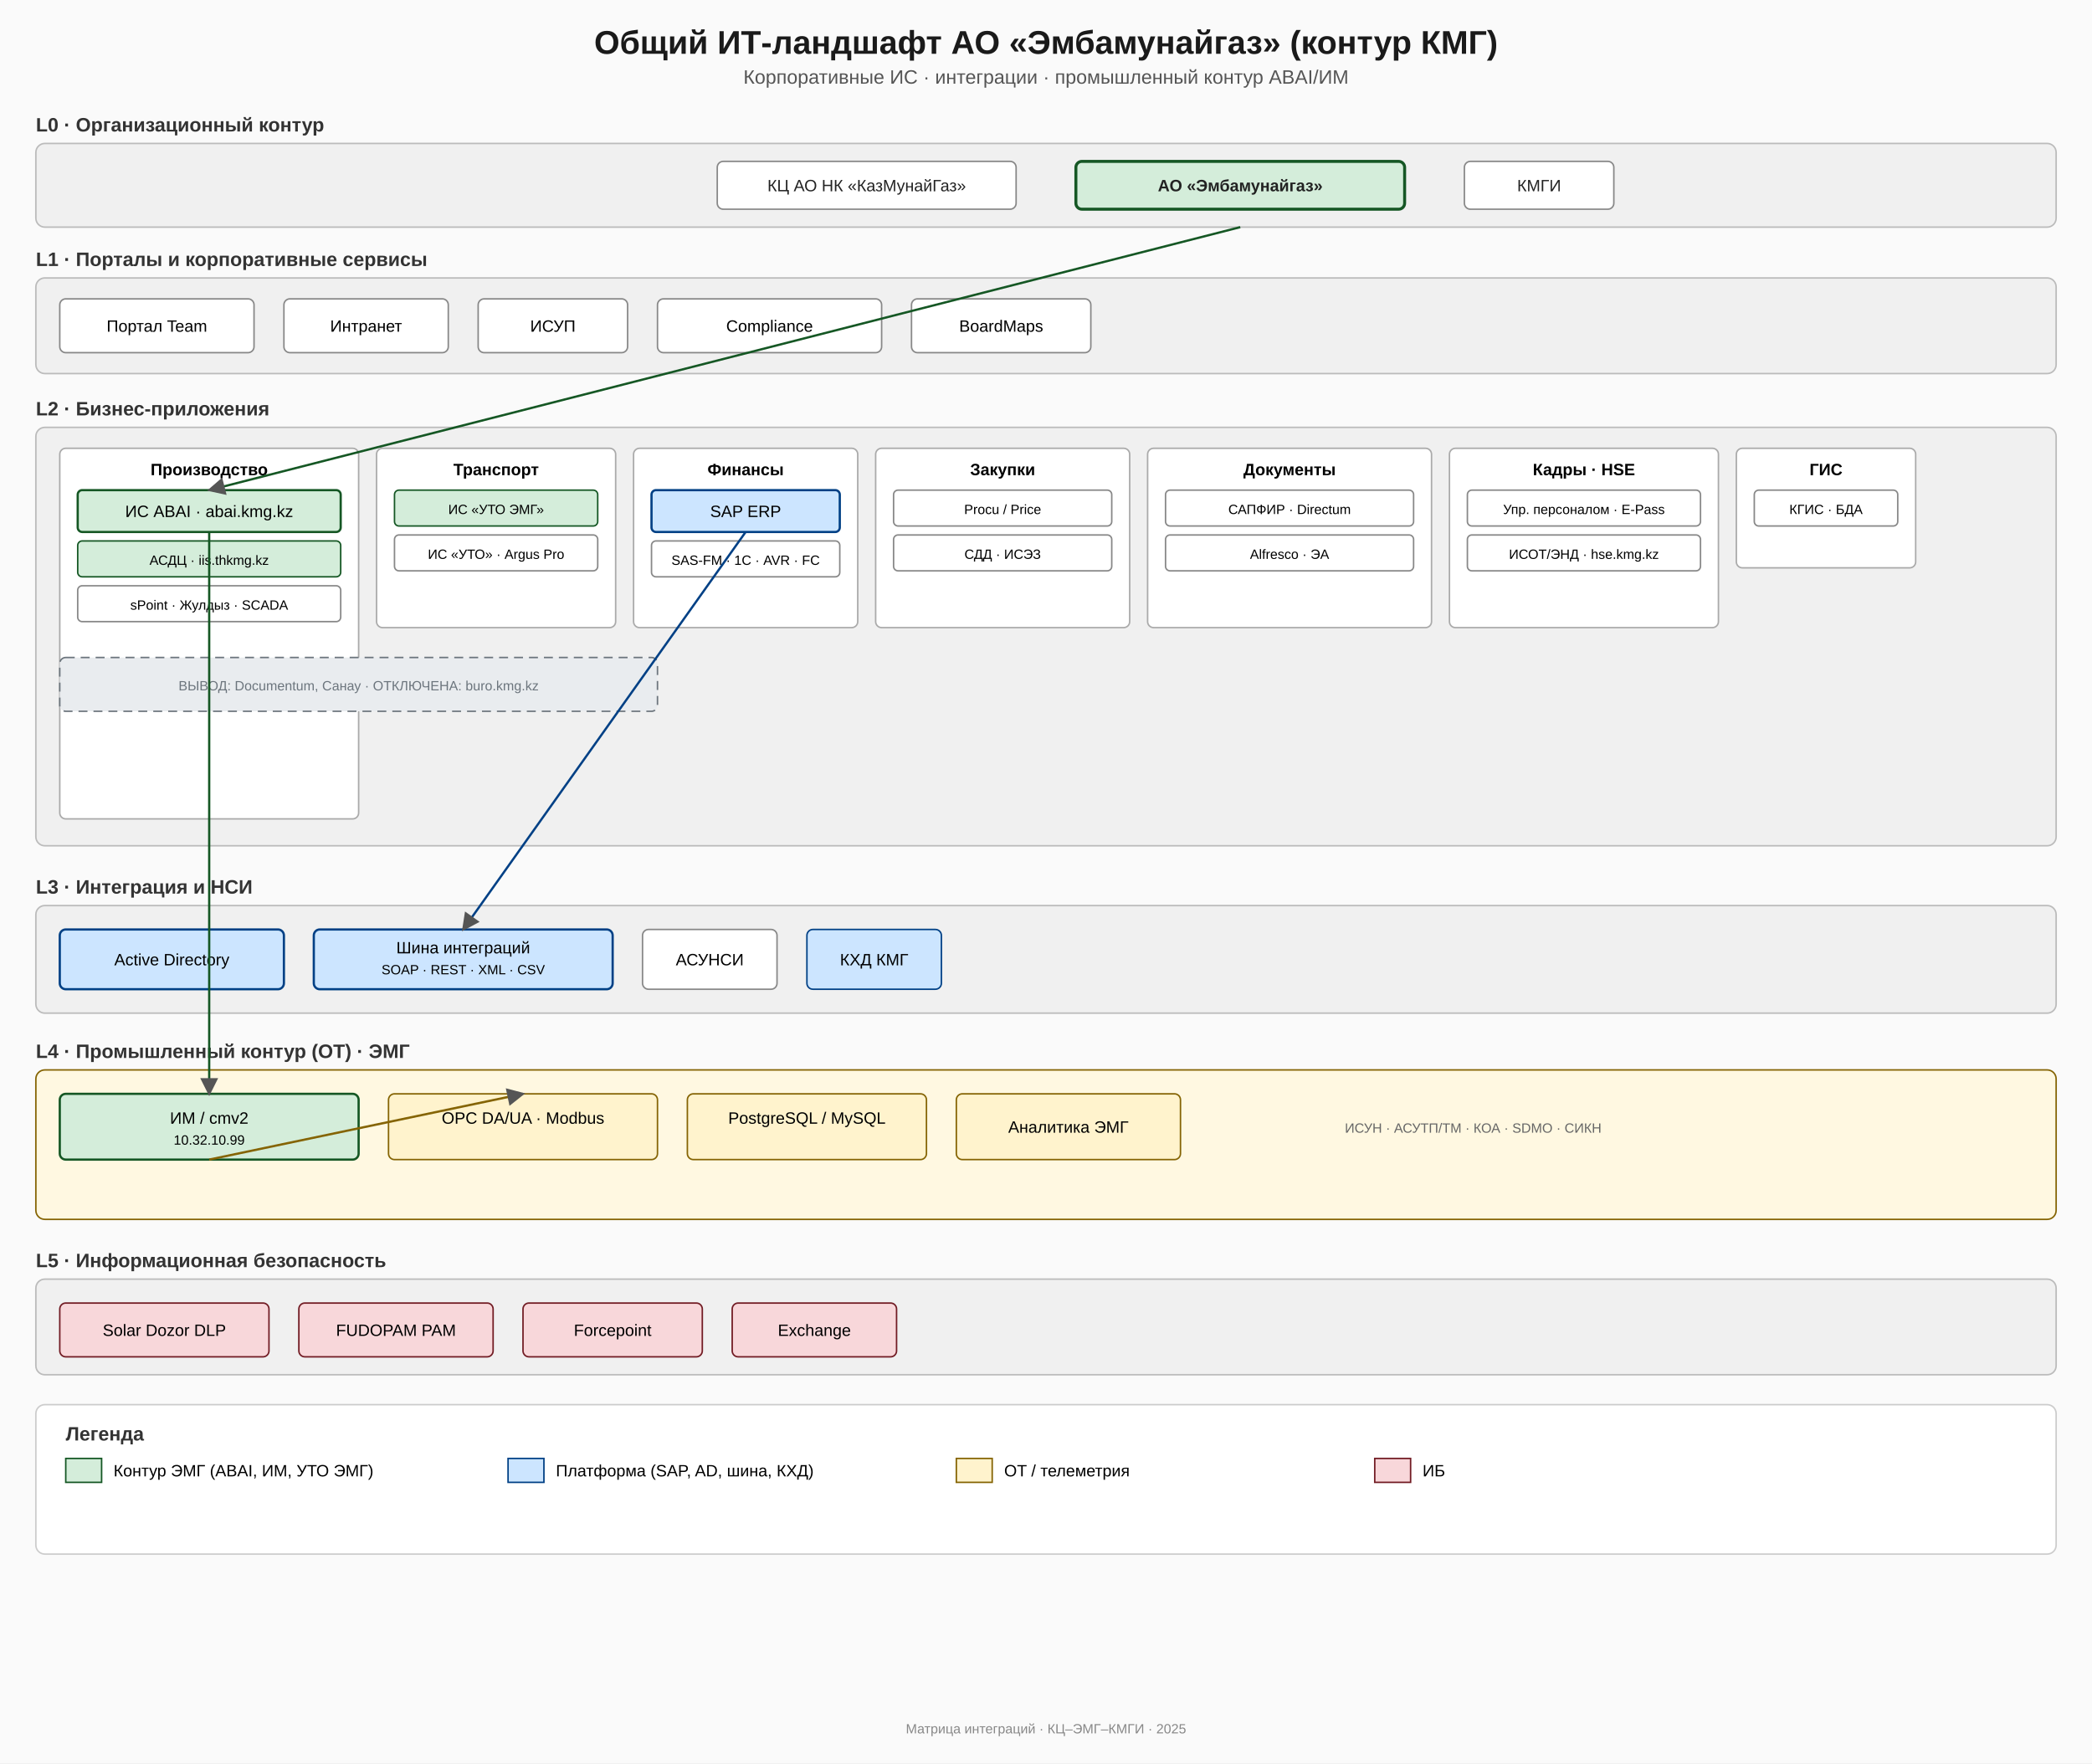
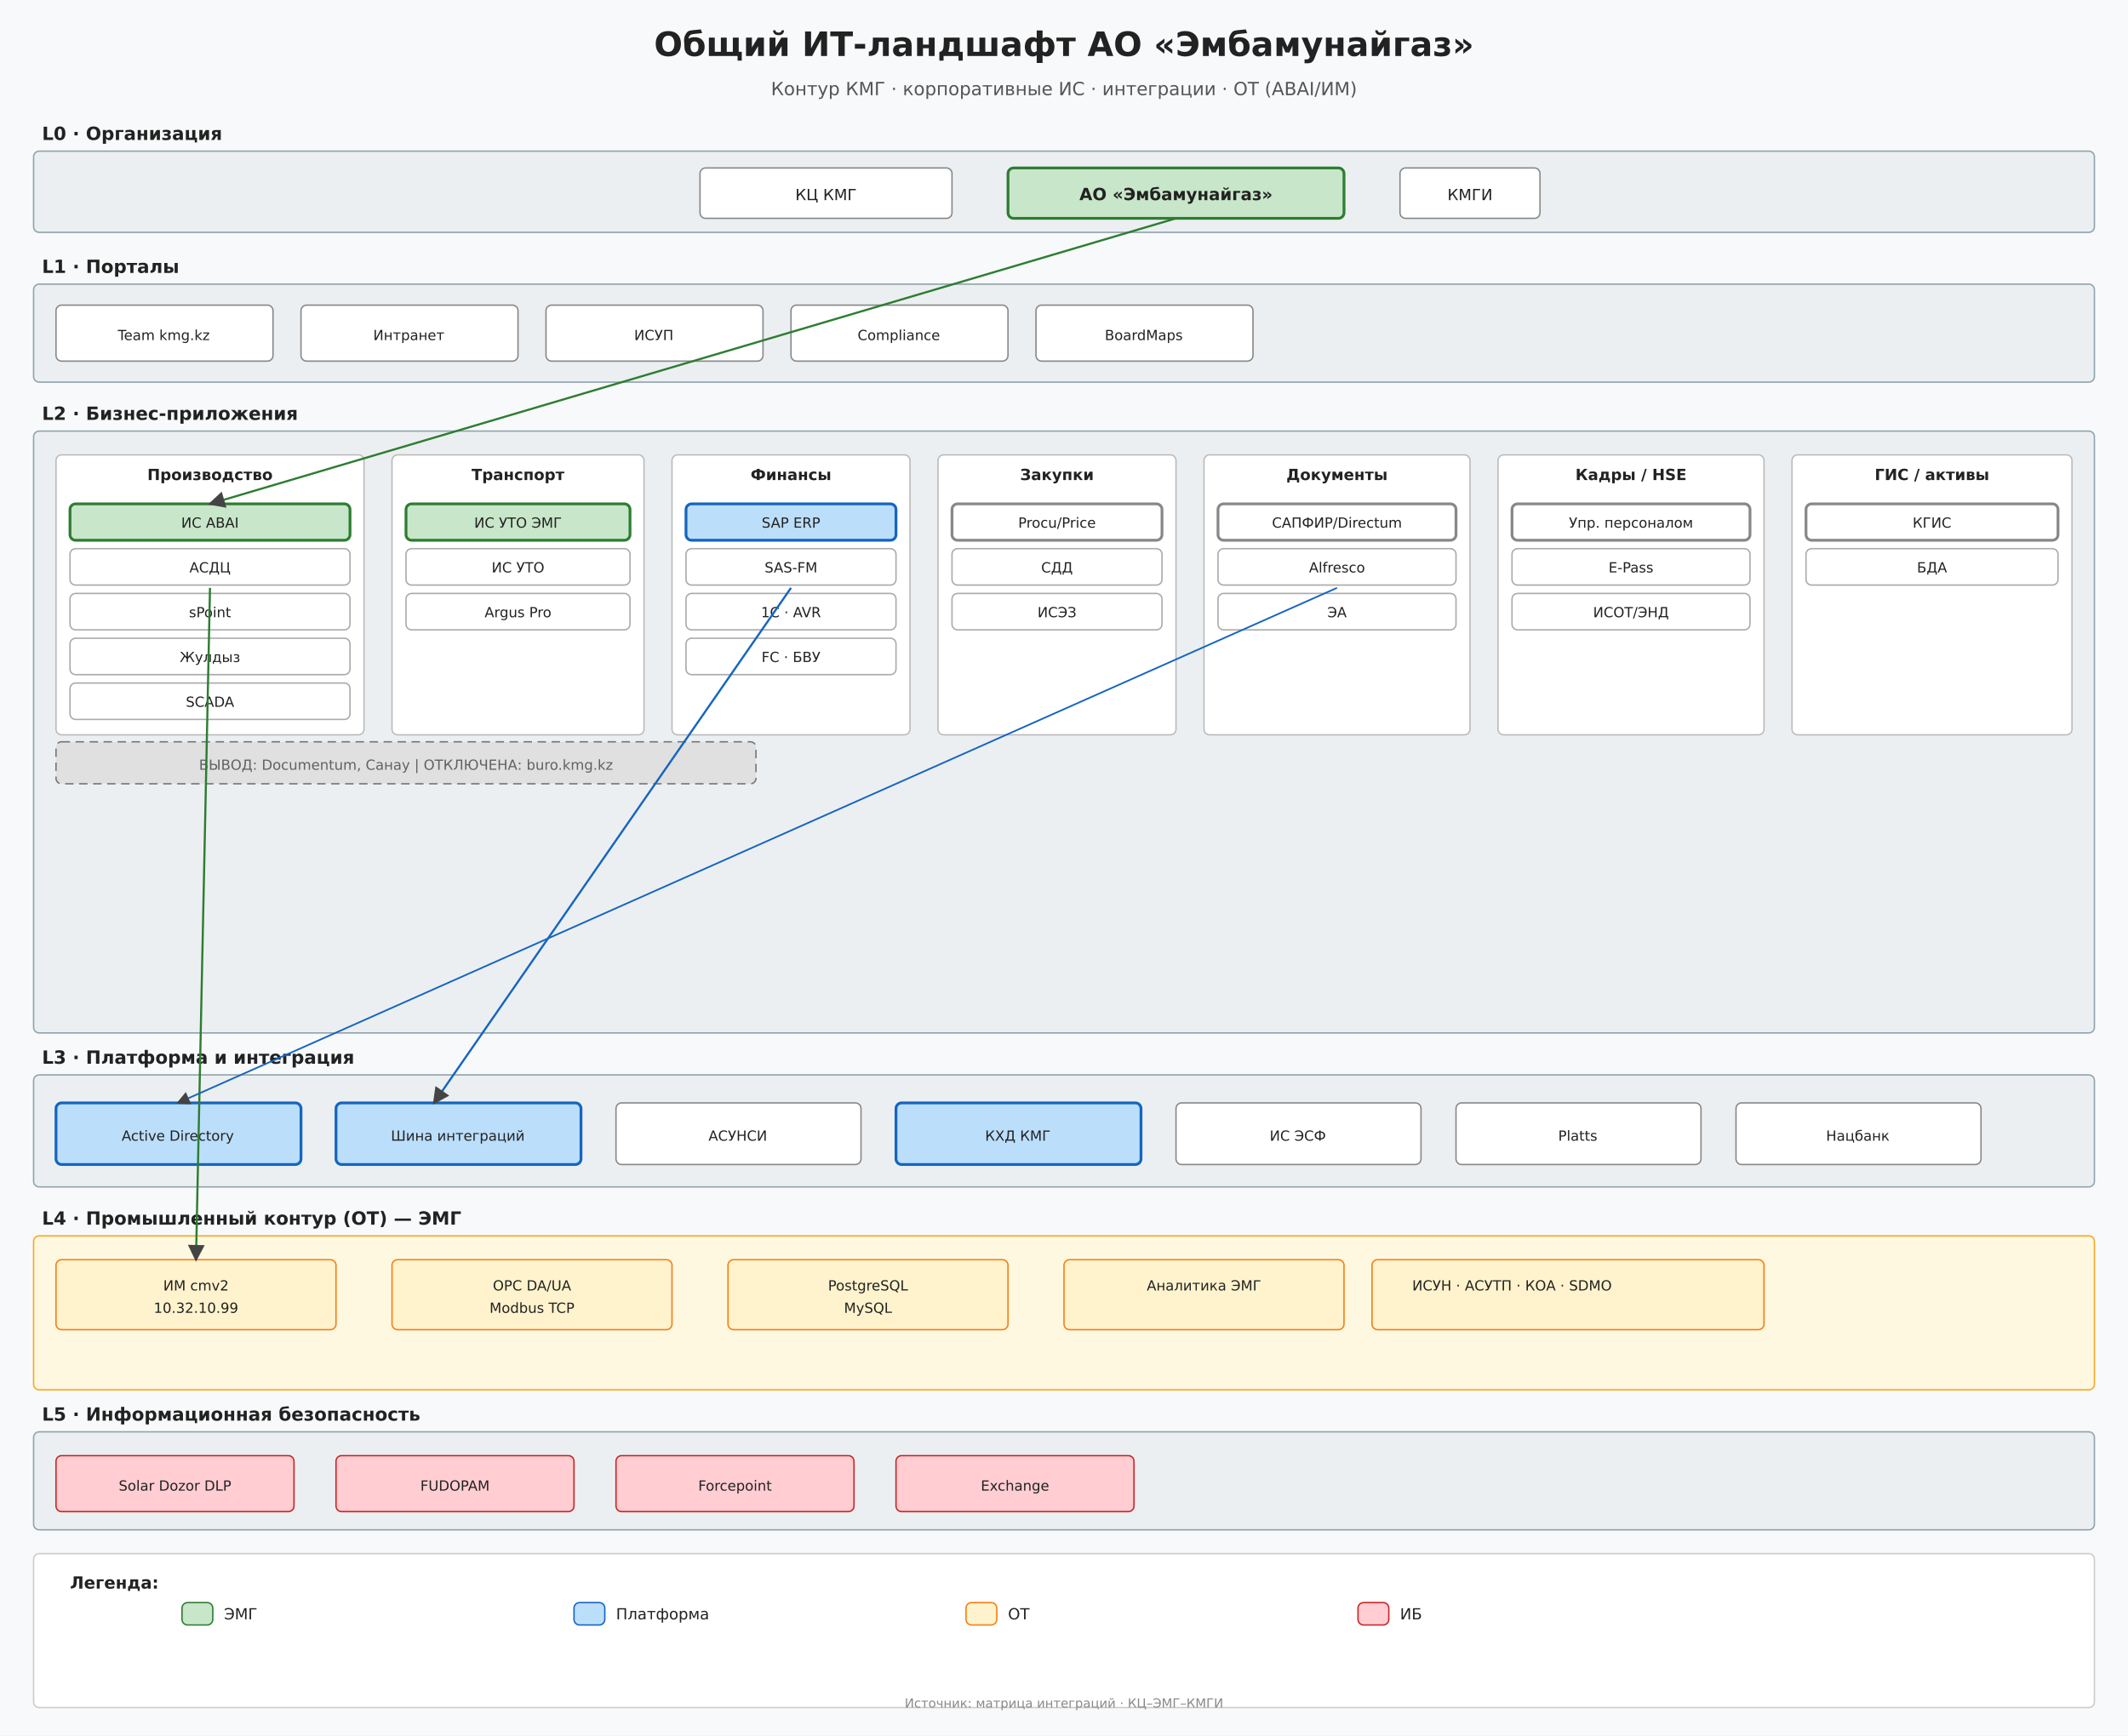
- <svg xmlns="http://www.w3.org/2000/svg" viewBox="0 0 1400 1180">
+ <svg xmlns="http://www.w3.org/2000/svg" viewBox="0 0 1520 1240">
  <defs>
-     <marker id="arrow" markerWidth="8" markerHeight="8" refX="7" refY="4" orient="auto">
-       <path d="M0,0 L8,4 L0,8 Z" fill="#555" />
+     <marker id="a" markerWidth="8" markerHeight="8" refX="7" refY="4" orient="auto">
+       <path d="M0,0 L8,4 L0,8 Z" fill="#444" />
    </marker>
  </defs>
-   <rect width="1400" height="1180" fill="#fafafa" />
-   <text x="700" y="36" text-anchor="middle" font-family="Arial,sans-serif" font-size="22" font-weight="bold" fill="#1a1a1a">Общий ИТ-ландшафт АО «Эмбамунайгаз» (контур КМГ)</text>
-   <text x="700" y="56" text-anchor="middle" font-family="Arial,sans-serif" font-size="13" fill="#555">Корпоративные ИС · интеграции · промышленный контур ABAI/ИМ</text>
-   <text x="24" y="88" font-family="Arial,sans-serif" font-size="13" font-weight="bold" fill="#333">L0 · Организационный контур</text>
-   <rect x="24" y="96" width="1352" height="56" rx="6" fill="#f0f0f0" stroke="#bbb" />
-   <rect x="480" y="108" width="200" height="32" rx="4" fill="#fff" stroke="#888" />
-   <text x="580" y="128" text-anchor="middle" font-family="Arial,sans-serif" font-size="11" fill="#222">КЦ АО НК «КазМунайГаз»</text>
-   <rect x="720" y="108" width="220" height="32" rx="4" fill="#d4edda" stroke="#155724" stroke-width="2" />
-   <text x="830" y="128" text-anchor="middle" font-family="Arial,sans-serif" font-size="11" font-weight="bold" fill="#222">АО «Эмбамунайгаз»</text>
-   <rect x="980" y="108" width="100" height="32" rx="4" fill="#fff" stroke="#888" />
-   <text x="1030" y="128" text-anchor="middle" font-family="Arial,sans-serif" font-size="11" fill="#222">КМГИ</text>
-   <text x="24" y="178" font-family="Arial,sans-serif" font-size="13" font-weight="bold" fill="#333">L1 · Порталы и корпоративные сервисы</text>
-   <rect x="24" y="186" width="1352" height="64" rx="6" fill="#f0f0f0" stroke="#bbb" />
-   <rect x="40" y="200" width="130" height="36" rx="4" fill="#fff" stroke="#888" />
-   <text x="105" y="222" text-anchor="middle" font-family="Arial,sans-serif" font-size="11">Портал Team</text>
-   <rect x="190" y="200" width="110" height="36" rx="4" fill="#fff" stroke="#888" />
-   <text x="245" y="222" text-anchor="middle" font-family="Arial,sans-serif" font-size="11">Интранет</text>
-   <rect x="320" y="200" width="100" height="36" rx="4" fill="#fff" stroke="#888" />
-   <text x="370" y="222" text-anchor="middle" font-family="Arial,sans-serif" font-size="11">ИСУП</text>
-   <rect x="440" y="200" width="150" height="36" rx="4" fill="#fff" stroke="#888" />
-   <text x="515" y="222" text-anchor="middle" font-family="Arial,sans-serif" font-size="11">Compliance</text>
-   <rect x="610" y="200" width="120" height="36" rx="4" fill="#fff" stroke="#888" />
-   <text x="670" y="222" text-anchor="middle" font-family="Arial,sans-serif" font-size="11">BoardMaps</text>
-   <text x="24" y="278" font-family="Arial,sans-serif" font-size="13" font-weight="bold" fill="#333">L2 · Бизнес-приложения</text>
-   <rect x="24" y="286" width="1352" height="280" rx="6" fill="#f0f0f0" stroke="#bbb" />
-   <rect x="40" y="300" width="200" height="248" rx="4" fill="#fff" stroke="#aaa" />
-   <text x="140" y="318" text-anchor="middle" font-family="Arial,sans-serif" font-size="11" font-weight="bold">Производство</text>
-   <rect x="52" y="328" width="176" height="28" rx="3" fill="#d4edda" stroke="#155724" stroke-width="1.5" />
-   <text x="140" y="346" text-anchor="middle" font-family="Arial,sans-serif" font-size="11">ИС ABAI · abai.kmg.kz</text>
-   <rect x="52" y="362" width="176" height="24" rx="3" fill="#d4edda" stroke="#155724" />
-   <text x="140" y="378" text-anchor="middle" font-family="Arial,sans-serif" font-size="9">АСДЦ · iis.thkmg.kz</text>
-   <rect x="52" y="392" width="176" height="24" rx="3" fill="#fff" stroke="#888" />
-   <text x="140" y="408" text-anchor="middle" font-family="Arial,sans-serif" font-size="9">sPoint · Жулдыз · SCADA</text>
-   <rect x="252" y="300" width="160" height="120" rx="4" fill="#fff" stroke="#aaa" />
-   <text x="332" y="318" text-anchor="middle" font-family="Arial,sans-serif" font-size="11" font-weight="bold">Транспорт</text>
-   <rect x="264" y="328" width="136" height="24" rx="3" fill="#d4edda" stroke="#155724" />
-   <text x="332" y="344" text-anchor="middle" font-family="Arial,sans-serif" font-size="9">ИС «УТО ЭМГ»</text>
-   <rect x="264" y="358" width="136" height="24" rx="3" fill="#fff" stroke="#888" />
-   <text x="332" y="374" text-anchor="middle" font-family="Arial,sans-serif" font-size="9">ИС «УТО» · Argus Pro</text>
-   <rect x="424" y="300" width="150" height="120" rx="4" fill="#fff" stroke="#aaa" />
-   <text x="499" y="318" text-anchor="middle" font-family="Arial,sans-serif" font-size="11" font-weight="bold">Финансы</text>
-   <rect x="436" y="328" width="126" height="28" rx="3" fill="#cce5ff" stroke="#004085" stroke-width="1.5" />
-   <text x="499" y="346" text-anchor="middle" font-family="Arial,sans-serif" font-size="11">SAP ERP</text>
-   <rect x="436" y="362" width="126" height="24" rx="3" fill="#fff" stroke="#888" />
-   <text x="499" y="378" text-anchor="middle" font-family="Arial,sans-serif" font-size="9">SAS-FM · 1С · AVR · FC</text>
-   <rect x="586" y="300" width="170" height="120" rx="4" fill="#fff" stroke="#aaa" />
-   <text x="671" y="318" text-anchor="middle" font-family="Arial,sans-serif" font-size="11" font-weight="bold">Закупки</text>
-   <rect x="598" y="328" width="146" height="24" rx="3" fill="#fff" stroke="#888" />
-   <text x="671" y="344" text-anchor="middle" font-family="Arial,sans-serif" font-size="9">Procu / Price</text>
-   <rect x="598" y="358" width="146" height="24" rx="3" fill="#fff" stroke="#888" />
-   <text x="671" y="374" text-anchor="middle" font-family="Arial,sans-serif" font-size="9">СДД · ИСЭЗ</text>
-   <rect x="768" y="300" width="190" height="120" rx="4" fill="#fff" stroke="#aaa" />
-   <text x="863" y="318" text-anchor="middle" font-family="Arial,sans-serif" font-size="11" font-weight="bold">Документы</text>
-   <rect x="780" y="328" width="166" height="24" rx="3" fill="#fff" stroke="#888" />
-   <text x="863" y="344" text-anchor="middle" font-family="Arial,sans-serif" font-size="9">САПФИР · Directum</text>
-   <rect x="780" y="358" width="166" height="24" rx="3" fill="#fff" stroke="#888" />
-   <text x="863" y="374" text-anchor="middle" font-family="Arial,sans-serif" font-size="9">Alfresco · ЭА</text>
-   <rect x="970" y="300" width="180" height="120" rx="4" fill="#fff" stroke="#aaa" />
-   <text x="1060" y="318" text-anchor="middle" font-family="Arial,sans-serif" font-size="11" font-weight="bold">Кадры · HSE</text>
-   <rect x="982" y="328" width="156" height="24" rx="3" fill="#fff" stroke="#888" />
-   <text x="1060" y="344" text-anchor="middle" font-family="Arial,sans-serif" font-size="9">Упр. персоналом · E-Pass</text>
-   <rect x="982" y="358" width="156" height="24" rx="3" fill="#fff" stroke="#888" />
-   <text x="1060" y="374" text-anchor="middle" font-family="Arial,sans-serif" font-size="9">ИСОТ/ЭНД · hse.kmg.kz</text>
-   <rect x="1162" y="300" width="120" height="80" rx="4" fill="#fff" stroke="#aaa" />
-   <text x="1222" y="318" text-anchor="middle" font-family="Arial,sans-serif" font-size="11" font-weight="bold">ГИС</text>
-   <rect x="1174" y="328" width="96" height="24" rx="3" fill="#fff" stroke="#888" />
-   <text x="1222" y="344" text-anchor="middle" font-family="Arial,sans-serif" font-size="9">КГИС · БДА</text>
-   <rect x="40" y="440" width="400" height="36" rx="4" fill="#e9ecef" stroke="#6c757d" stroke-dasharray="6 4" />
-   <text x="240" y="462" text-anchor="middle" font-family="Arial,sans-serif" font-size="9" fill="#6c757d">ВЫВОД: Documentum, Санау · ОТКЛЮЧЕНА: buro.kmg.kz</text>
-   <text x="24" y="598" font-family="Arial,sans-serif" font-size="13" font-weight="bold" fill="#333">L3 · Интеграция и НСИ</text>
-   <rect x="24" y="606" width="1352" height="72" rx="6" fill="#f0f0f0" stroke="#bbb" />
-   <rect x="40" y="622" width="150" height="40" rx="4" fill="#cce5ff" stroke="#004085" stroke-width="1.5" />
-   <text x="115" y="646" text-anchor="middle" font-family="Arial,sans-serif" font-size="11">Active Directory</text>
-   <rect x="210" y="622" width="200" height="40" rx="4" fill="#cce5ff" stroke="#004085" stroke-width="1.5" />
-   <text x="310" y="638" text-anchor="middle" font-family="Arial,sans-serif" font-size="11">Шина интеграций</text>
-   <text x="310" y="652" text-anchor="middle" font-family="Arial,sans-serif" font-size="9">SOAP · REST · XML · CSV</text>
-   <rect x="430" y="622" width="90" height="40" rx="4" fill="#fff" stroke="#888" />
-   <text x="475" y="646" text-anchor="middle" font-family="Arial,sans-serif" font-size="11">АСУНСИ</text>
-   <rect x="540" y="622" width="90" height="40" rx="4" fill="#cce5ff" stroke="#004085" />
-   <text x="585" y="646" text-anchor="middle" font-family="Arial,sans-serif" font-size="11">КХД КМГ</text>
-   <text x="24" y="708" font-family="Arial,sans-serif" font-size="13" font-weight="bold" fill="#333">L4 · Промышленный контур (OT) · ЭМГ</text>
-   <rect x="24" y="716" width="1352" height="100" rx="6" fill="#fff8e1" stroke="#856404" />
-   <rect x="40" y="732" width="200" height="44" rx="4" fill="#d4edda" stroke="#155724" stroke-width="1.5" />
-   <text x="140" y="752" text-anchor="middle" font-family="Arial,sans-serif" font-size="11">ИМ / cmv2</text>
-   <text x="140" y="766" text-anchor="middle" font-family="Arial,sans-serif" font-size="9">10.32.10.99</text>
-   <rect x="260" y="732" width="180" height="44" rx="4" fill="#fff3cd" stroke="#856404" />
-   <text x="350" y="752" text-anchor="middle" font-family="Arial,sans-serif" font-size="11">OPC DA/UA · Modbus</text>
-   <rect x="460" y="732" width="160" height="44" rx="4" fill="#fff3cd" stroke="#856404" />
-   <text x="540" y="752" text-anchor="middle" font-family="Arial,sans-serif" font-size="11">PostgreSQL / MySQL</text>
-   <rect x="640" y="732" width="150" height="44" rx="4" fill="#fff3cd" stroke="#856404" />
-   <text x="715" y="758" text-anchor="middle" font-family="Arial,sans-serif" font-size="11">Аналитика ЭМГ</text>
-   <text x="900" y="758" font-family="Arial,sans-serif" font-size="9" fill="#666">ИСУН · АСУТП/ТМ · КОА · SDMO · СИКН</text>
-   <text x="24" y="848" font-family="Arial,sans-serif" font-size="13" font-weight="bold" fill="#333">L5 · Информационная безопасность</text>
-   <rect x="24" y="856" width="1352" height="64" rx="6" fill="#f0f0f0" stroke="#bbb" />
-   <rect x="40" y="872" width="140" height="36" rx="4" fill="#f8d7da" stroke="#721c24" />
-   <text x="110" y="894" text-anchor="middle" font-family="Arial,sans-serif" font-size="11">Solar Dozor DLP</text>
-   <rect x="200" y="872" width="130" height="36" rx="4" fill="#f8d7da" stroke="#721c24" />
-   <text x="265" y="894" text-anchor="middle" font-family="Arial,sans-serif" font-size="11">FUDOPAM PAM</text>
-   <rect x="350" y="872" width="120" height="36" rx="4" fill="#f8d7da" stroke="#721c24" />
-   <text x="410" y="894" text-anchor="middle" font-family="Arial,sans-serif" font-size="11">Forcepoint</text>
-   <rect x="490" y="872" width="110" height="36" rx="4" fill="#f8d7da" stroke="#721c24" />
-   <text x="545" y="894" text-anchor="middle" font-family="Arial,sans-serif" font-size="11">Exchange</text>
-   <line x1="830" y1="152" x2="140" y2="328" stroke="#155724" stroke-width="1.5" marker-end="url(#arrow)" />
-   <line x1="140" y1="356" x2="140" y2="732" stroke="#155724" stroke-width="1.5" marker-end="url(#arrow)" />
-   <line x1="140" y1="776" x2="350" y2="732" stroke="#856404" stroke-width="1.5" marker-end="url(#arrow)" />
-   <line x1="499" y1="356" x2="310" y2="622" stroke="#004085" stroke-width="1.5" marker-end="url(#arrow)" />
-   <rect x="24" y="940" width="1352" height="100" rx="6" fill="#fff" stroke="#ccc" />
-   <text x="44" y="964" font-family="Arial,sans-serif" font-size="13" font-weight="bold" fill="#333">Легенда</text>
-   <rect x="44" y="976" width="24" height="16" fill="#d4edda" stroke="#155724" />
-   <text x="76" y="988" font-family="Arial,sans-serif" font-size="11">Контур ЭМГ (ABAI, ИМ, УТО ЭМГ)</text>
-   <rect x="340" y="976" width="24" height="16" fill="#cce5ff" stroke="#004085" />
-   <text x="372" y="988" font-family="Arial,sans-serif" font-size="11">Платформа (SAP, AD, шина, КХД)</text>
-   <rect x="640" y="976" width="24" height="16" fill="#fff3cd" stroke="#856404" />
-   <text x="672" y="988" font-family="Arial,sans-serif" font-size="11">OT / телеметрия</text>
-   <rect x="920" y="976" width="24" height="16" fill="#f8d7da" stroke="#721c24" />
-   <text x="952" y="988" font-family="Arial,sans-serif" font-size="11">ИБ</text>
-   <text x="700" y="1160" text-anchor="middle" font-family="Arial,sans-serif" font-size="9" fill="#888">Матрица интеграций · КЦ–ЭМГ–КМГИ · 2025</text>
+   <rect width="1520" height="1240" fill="#f8f9fa" />
+   <text x="760" y="40" text-anchor="middle" font-family="DejaVu Sans,Arial,sans-serif" font-size="24" font-weight="bold" fill="#222">Общий ИТ-ландшафт АО «Эмбамунайгаз»</text>
+   <text x="760" y="68" text-anchor="middle" font-family="DejaVu Sans,Arial,sans-serif" font-size="13" font-weight="normal" fill="#555">Контур КМГ · корпоративные ИС · интеграции · OT (ABAI/ИМ)</text>
+   <text x="30" y="100" text-anchor="start" font-family="DejaVu Sans,Arial,sans-serif" font-size="13" font-weight="bold" fill="#222">L0 · Организация</text>
+   <rect x="24" y="108" width="1472" height="58" rx="4" fill="#eceff1" stroke="#90a4ae" stroke-width="1" />
+   <rect x="500" y="120" width="180" height="36" rx="4" fill="#fff" stroke="#888" stroke-width="1" />
+   <text x="590" y="143" text-anchor="middle" font-family="DejaVu Sans,Arial,sans-serif" font-size="11" font-weight="normal" fill="#222">КЦ КМГ</text>
+   <rect x="720" y="120" width="240" height="36" rx="4" fill="#c8e6c9" stroke="#2e7d32" stroke-width="2" />
+   <text x="840" y="143" text-anchor="middle" font-family="DejaVu Sans,Arial,sans-serif" font-size="12" font-weight="bold" fill="#222">АО «Эмбамунайгаз»</text>
+   <rect x="1000" y="120" width="100" height="36" rx="4" fill="#fff" stroke="#888" stroke-width="1" />
+   <text x="1050" y="143" text-anchor="middle" font-family="DejaVu Sans,Arial,sans-serif" font-size="11" font-weight="normal" fill="#222">КМГИ</text>
+   <text x="30" y="195" text-anchor="start" font-family="DejaVu Sans,Arial,sans-serif" font-size="13" font-weight="bold" fill="#222">L1 · Порталы</text>
+   <rect x="24" y="203" width="1472" height="70" rx="4" fill="#eceff1" stroke="#90a4ae" stroke-width="1" />
+   <rect x="40" y="218" width="155" height="40" rx="4" fill="#fff" stroke="#888" stroke-width="1" />
+   <text x="117" y="243" text-anchor="middle" font-family="DejaVu Sans,Arial,sans-serif" font-size="10" font-weight="normal" fill="#222">Team kmg.kz</text>
+   <rect x="215" y="218" width="155" height="40" rx="4" fill="#fff" stroke="#888" stroke-width="1" />
+   <text x="292" y="243" text-anchor="middle" font-family="DejaVu Sans,Arial,sans-serif" font-size="10" font-weight="normal" fill="#222">Интранет</text>
+   <rect x="390" y="218" width="155" height="40" rx="4" fill="#fff" stroke="#888" stroke-width="1" />
+   <text x="467" y="243" text-anchor="middle" font-family="DejaVu Sans,Arial,sans-serif" font-size="10" font-weight="normal" fill="#222">ИСУП</text>
+   <rect x="565" y="218" width="155" height="40" rx="4" fill="#fff" stroke="#888" stroke-width="1" />
+   <text x="642" y="243" text-anchor="middle" font-family="DejaVu Sans,Arial,sans-serif" font-size="10" font-weight="normal" fill="#222">Compliance</text>
+   <rect x="740" y="218" width="155" height="40" rx="4" fill="#fff" stroke="#888" stroke-width="1" />
+   <text x="817" y="243" text-anchor="middle" font-family="DejaVu Sans,Arial,sans-serif" font-size="10" font-weight="normal" fill="#222">BoardMaps</text>
+   <text x="30" y="300" text-anchor="start" font-family="DejaVu Sans,Arial,sans-serif" font-size="13" font-weight="bold" fill="#222">L2 · Бизнес-приложения</text>
+   <rect x="24" y="308" width="1472" height="430" rx="4" fill="#eceff1" stroke="#90a4ae" stroke-width="1" />
+   <rect x="40" y="325" width="220" height="200" rx="4" fill="#fff" stroke="#bbb" stroke-width="1" />
+   <text x="150.0" y="343" text-anchor="middle" font-family="DejaVu Sans,Arial,sans-serif" font-size="11" font-weight="bold" fill="#222">Производство</text>
+   <rect x="50" y="360" width="200" height="26" rx="4" fill="#c8e6c9" stroke="#2e7d32" stroke-width="2" />
+   <text x="150.0" y="377" text-anchor="middle" font-family="DejaVu Sans,Arial,sans-serif" font-size="10" font-weight="normal" fill="#222">ИС ABAI</text>
+   <rect x="50" y="392" width="200" height="26" rx="4" fill="#fff" stroke="#aaa" stroke-width="1" />
+   <text x="150.0" y="409" text-anchor="middle" font-family="DejaVu Sans,Arial,sans-serif" font-size="10" font-weight="normal" fill="#222">АСДЦ</text>
+   <rect x="50" y="424" width="200" height="26" rx="4" fill="#fff" stroke="#aaa" stroke-width="1" />
+   <text x="150.0" y="441" text-anchor="middle" font-family="DejaVu Sans,Arial,sans-serif" font-size="10" font-weight="normal" fill="#222">sPoint</text>
+   <rect x="50" y="456" width="200" height="26" rx="4" fill="#fff" stroke="#aaa" stroke-width="1" />
+   <text x="150.0" y="473" text-anchor="middle" font-family="DejaVu Sans,Arial,sans-serif" font-size="10" font-weight="normal" fill="#222">Жулдыз</text>
+   <rect x="50" y="488" width="200" height="26" rx="4" fill="#fff" stroke="#aaa" stroke-width="1" />
+   <text x="150.0" y="505" text-anchor="middle" font-family="DejaVu Sans,Arial,sans-serif" font-size="10" font-weight="normal" fill="#222">SCADA</text>
+   <rect x="280" y="325" width="180" height="200" rx="4" fill="#fff" stroke="#bbb" stroke-width="1" />
+   <text x="370.0" y="343" text-anchor="middle" font-family="DejaVu Sans,Arial,sans-serif" font-size="11" font-weight="bold" fill="#222">Транспорт</text>
+   <rect x="290" y="360" width="160" height="26" rx="4" fill="#c8e6c9" stroke="#2e7d32" stroke-width="2" />
+   <text x="370.0" y="377" text-anchor="middle" font-family="DejaVu Sans,Arial,sans-serif" font-size="10" font-weight="normal" fill="#222">ИС УТО ЭМГ</text>
+   <rect x="290" y="392" width="160" height="26" rx="4" fill="#fff" stroke="#aaa" stroke-width="1" />
+   <text x="370.0" y="409" text-anchor="middle" font-family="DejaVu Sans,Arial,sans-serif" font-size="10" font-weight="normal" fill="#222">ИС УТО</text>
+   <rect x="290" y="424" width="160" height="26" rx="4" fill="#fff" stroke="#aaa" stroke-width="1" />
+   <text x="370.0" y="441" text-anchor="middle" font-family="DejaVu Sans,Arial,sans-serif" font-size="10" font-weight="normal" fill="#222">Argus Pro</text>
+   <rect x="480" y="325" width="170" height="200" rx="4" fill="#fff" stroke="#bbb" stroke-width="1" />
+   <text x="565.0" y="343" text-anchor="middle" font-family="DejaVu Sans,Arial,sans-serif" font-size="11" font-weight="bold" fill="#222">Финансы</text>
+   <rect x="490" y="360" width="150" height="26" rx="4" fill="#bbdefb" stroke="#1565c0" stroke-width="2" />
+   <text x="565.0" y="377" text-anchor="middle" font-family="DejaVu Sans,Arial,sans-serif" font-size="10" font-weight="normal" fill="#222">SAP ERP</text>
+   <rect x="490" y="392" width="150" height="26" rx="4" fill="#fff" stroke="#aaa" stroke-width="1" />
+   <text x="565.0" y="409" text-anchor="middle" font-family="DejaVu Sans,Arial,sans-serif" font-size="10" font-weight="normal" fill="#222">SAS-FM</text>
+   <rect x="490" y="424" width="150" height="26" rx="4" fill="#fff" stroke="#aaa" stroke-width="1" />
+   <text x="565.0" y="441" text-anchor="middle" font-family="DejaVu Sans,Arial,sans-serif" font-size="10" font-weight="normal" fill="#222">1С · AVR</text>
+   <rect x="490" y="456" width="150" height="26" rx="4" fill="#fff" stroke="#aaa" stroke-width="1" />
+   <text x="565.0" y="473" text-anchor="middle" font-family="DejaVu Sans,Arial,sans-serif" font-size="10" font-weight="normal" fill="#222">FC · БВУ</text>
+   <rect x="670" y="325" width="170" height="200" rx="4" fill="#fff" stroke="#bbb" stroke-width="1" />
+   <text x="755.0" y="343" text-anchor="middle" font-family="DejaVu Sans,Arial,sans-serif" font-size="11" font-weight="bold" fill="#222">Закупки</text>
+   <rect x="680" y="360" width="150" height="26" rx="4" fill="#fff" stroke="#888" stroke-width="2" />
+   <text x="755.0" y="377" text-anchor="middle" font-family="DejaVu Sans,Arial,sans-serif" font-size="10" font-weight="normal" fill="#222">Procu/Price</text>
+   <rect x="680" y="392" width="150" height="26" rx="4" fill="#fff" stroke="#aaa" stroke-width="1" />
+   <text x="755.0" y="409" text-anchor="middle" font-family="DejaVu Sans,Arial,sans-serif" font-size="10" font-weight="normal" fill="#222">СДД</text>
+   <rect x="680" y="424" width="150" height="26" rx="4" fill="#fff" stroke="#aaa" stroke-width="1" />
+   <text x="755.0" y="441" text-anchor="middle" font-family="DejaVu Sans,Arial,sans-serif" font-size="10" font-weight="normal" fill="#222">ИСЭЗ</text>
+   <rect x="860" y="325" width="190" height="200" rx="4" fill="#fff" stroke="#bbb" stroke-width="1" />
+   <text x="955.0" y="343" text-anchor="middle" font-family="DejaVu Sans,Arial,sans-serif" font-size="11" font-weight="bold" fill="#222">Документы</text>
+   <rect x="870" y="360" width="170" height="26" rx="4" fill="#fff" stroke="#888" stroke-width="2" />
+   <text x="955.0" y="377" text-anchor="middle" font-family="DejaVu Sans,Arial,sans-serif" font-size="10" font-weight="normal" fill="#222">САПФИР/Directum</text>
+   <rect x="870" y="392" width="170" height="26" rx="4" fill="#fff" stroke="#aaa" stroke-width="1" />
+   <text x="955.0" y="409" text-anchor="middle" font-family="DejaVu Sans,Arial,sans-serif" font-size="10" font-weight="normal" fill="#222">Alfresco</text>
+   <rect x="870" y="424" width="170" height="26" rx="4" fill="#fff" stroke="#aaa" stroke-width="1" />
+   <text x="955.0" y="441" text-anchor="middle" font-family="DejaVu Sans,Arial,sans-serif" font-size="10" font-weight="normal" fill="#222">ЭА</text>
+   <rect x="1070" y="325" width="190" height="200" rx="4" fill="#fff" stroke="#bbb" stroke-width="1" />
+   <text x="1165.0" y="343" text-anchor="middle" font-family="DejaVu Sans,Arial,sans-serif" font-size="11" font-weight="bold" fill="#222">Кадры / HSE</text>
+   <rect x="1080" y="360" width="170" height="26" rx="4" fill="#fff" stroke="#888" stroke-width="2" />
+   <text x="1165.0" y="377" text-anchor="middle" font-family="DejaVu Sans,Arial,sans-serif" font-size="10" font-weight="normal" fill="#222">Упр. персоналом</text>
+   <rect x="1080" y="392" width="170" height="26" rx="4" fill="#fff" stroke="#aaa" stroke-width="1" />
+   <text x="1165.0" y="409" text-anchor="middle" font-family="DejaVu Sans,Arial,sans-serif" font-size="10" font-weight="normal" fill="#222">E-Pass</text>
+   <rect x="1080" y="424" width="170" height="26" rx="4" fill="#fff" stroke="#aaa" stroke-width="1" />
+   <text x="1165.0" y="441" text-anchor="middle" font-family="DejaVu Sans,Arial,sans-serif" font-size="10" font-weight="normal" fill="#222">ИСОТ/ЭНД</text>
+   <rect x="1280" y="325" width="200" height="200" rx="4" fill="#fff" stroke="#bbb" stroke-width="1" />
+   <text x="1380.0" y="343" text-anchor="middle" font-family="DejaVu Sans,Arial,sans-serif" font-size="11" font-weight="bold" fill="#222">ГИС / активы</text>
+   <rect x="1290" y="360" width="180" height="26" rx="4" fill="#fff" stroke="#888" stroke-width="2" />
+   <text x="1380.0" y="377" text-anchor="middle" font-family="DejaVu Sans,Arial,sans-serif" font-size="10" font-weight="normal" fill="#222">КГИС</text>
+   <rect x="1290" y="392" width="180" height="26" rx="4" fill="#fff" stroke="#aaa" stroke-width="1" />
+   <text x="1380.0" y="409" text-anchor="middle" font-family="DejaVu Sans,Arial,sans-serif" font-size="10" font-weight="normal" fill="#222">БДА</text>
+   <rect x="40" y="530" width="500" height="30" rx="4" fill="#e0e0e0" stroke="#757575" stroke-width="1" stroke-dasharray="6 4" />
+   <text x="290" y="550" text-anchor="middle" font-family="DejaVu Sans,Arial,sans-serif" font-size="10" font-weight="normal" fill="#616161">ВЫВОД: Documentum, Санау  |  ОТКЛЮЧЕНА: buro.kmg.kz</text>
+   <text x="30" y="760" text-anchor="start" font-family="DejaVu Sans,Arial,sans-serif" font-size="13" font-weight="bold" fill="#222">L3 · Платформа и интеграция</text>
+   <rect x="24" y="768" width="1472" height="80" rx="4" fill="#eceff1" stroke="#90a4ae" stroke-width="1" />
+   <rect x="40" y="788" width="175" height="44" rx="4" fill="#bbdefb" stroke="#1565c0" stroke-width="2" />
+   <text x="127" y="815" text-anchor="middle" font-family="DejaVu Sans,Arial,sans-serif" font-size="10" font-weight="normal" fill="#222">Active Directory</text>
+   <rect x="240" y="788" width="175" height="44" rx="4" fill="#bbdefb" stroke="#1565c0" stroke-width="2" />
+   <text x="327" y="815" text-anchor="middle" font-family="DejaVu Sans,Arial,sans-serif" font-size="10" font-weight="normal" fill="#222">Шина интеграций</text>
+   <rect x="440" y="788" width="175" height="44" rx="4" fill="#fff" stroke="#888" stroke-width="1" />
+   <text x="527" y="815" text-anchor="middle" font-family="DejaVu Sans,Arial,sans-serif" font-size="10" font-weight="normal" fill="#222">АСУНСИ</text>
+   <rect x="640" y="788" width="175" height="44" rx="4" fill="#bbdefb" stroke="#1565c0" stroke-width="2" />
+   <text x="727" y="815" text-anchor="middle" font-family="DejaVu Sans,Arial,sans-serif" font-size="10" font-weight="normal" fill="#222">КХД КМГ</text>
+   <rect x="840" y="788" width="175" height="44" rx="4" fill="#fff" stroke="#888" stroke-width="1" />
+   <text x="927" y="815" text-anchor="middle" font-family="DejaVu Sans,Arial,sans-serif" font-size="10" font-weight="normal" fill="#222">ИС ЭСФ</text>
+   <rect x="1040" y="788" width="175" height="44" rx="4" fill="#fff" stroke="#888" stroke-width="1" />
+   <text x="1127" y="815" text-anchor="middle" font-family="DejaVu Sans,Arial,sans-serif" font-size="10" font-weight="normal" fill="#222">Platts</text>
+   <rect x="1240" y="788" width="175" height="44" rx="4" fill="#fff" stroke="#888" stroke-width="1" />
+   <text x="1327" y="815" text-anchor="middle" font-family="DejaVu Sans,Arial,sans-serif" font-size="10" font-weight="normal" fill="#222">Нацбанк</text>
+   <text x="30" y="875" text-anchor="start" font-family="DejaVu Sans,Arial,sans-serif" font-size="13" font-weight="bold" fill="#222">L4 · Промышленный контур (OT) — ЭМГ</text>
+   <rect x="24" y="883" width="1472" height="110" rx="4" fill="#fff8e1" stroke="#f9a825" stroke-width="1" />
+   <rect x="40" y="900" width="200" height="50" rx="4" fill="#fff3cd" stroke="#f57f17" stroke-width="1" />
+   <text x="140" y="922" text-anchor="middle" font-family="DejaVu Sans,Arial,sans-serif" font-size="10" font-weight="normal" fill="#222">ИМ cmv2</text>
+   <text x="140" y="938" text-anchor="middle" font-family="DejaVu Sans,Arial,sans-serif" font-size="10" font-weight="normal" fill="#222">10.32.10.99</text>
+   <rect x="280" y="900" width="200" height="50" rx="4" fill="#fff3cd" stroke="#f57f17" stroke-width="1" />
+   <text x="380" y="922" text-anchor="middle" font-family="DejaVu Sans,Arial,sans-serif" font-size="10" font-weight="normal" fill="#222">OPC DA/UA</text>
+   <text x="380" y="938" text-anchor="middle" font-family="DejaVu Sans,Arial,sans-serif" font-size="10" font-weight="normal" fill="#222">Modbus TCP</text>
+   <rect x="520" y="900" width="200" height="50" rx="4" fill="#fff3cd" stroke="#f57f17" stroke-width="1" />
+   <text x="620" y="922" text-anchor="middle" font-family="DejaVu Sans,Arial,sans-serif" font-size="10" font-weight="normal" fill="#222">PostgreSQL</text>
+   <text x="620" y="938" text-anchor="middle" font-family="DejaVu Sans,Arial,sans-serif" font-size="10" font-weight="normal" fill="#222">MySQL</text>
+   <rect x="760" y="900" width="200" height="50" rx="4" fill="#fff3cd" stroke="#f57f17" stroke-width="1" />
+   <text x="860" y="922" text-anchor="middle" font-family="DejaVu Sans,Arial,sans-serif" font-size="10" font-weight="normal" fill="#222">Аналитика ЭМГ</text>
+   <rect x="980" y="900" width="280" height="50" rx="4" fill="#fff3cd" stroke="#f57f17" stroke-width="1" />
+   <text x="1080" y="922" text-anchor="middle" font-family="DejaVu Sans,Arial,sans-serif" font-size="10" font-weight="normal" fill="#222">ИСУН · АСУТП · КОА · SDMO</text>
+   <text x="30" y="1015" text-anchor="start" font-family="DejaVu Sans,Arial,sans-serif" font-size="13" font-weight="bold" fill="#222">L5 · Информационная безопасность</text>
+   <rect x="24" y="1023" width="1472" height="70" rx="4" fill="#eceff1" stroke="#90a4ae" stroke-width="1" />
+   <rect x="40" y="1040" width="170" height="40" rx="4" fill="#ffcdd2" stroke="#c62828" stroke-width="1" />
+   <text x="125" y="1065" text-anchor="middle" font-family="DejaVu Sans,Arial,sans-serif" font-size="10" font-weight="normal" fill="#222">Solar Dozor DLP</text>
+   <rect x="240" y="1040" width="170" height="40" rx="4" fill="#ffcdd2" stroke="#c62828" stroke-width="1" />
+   <text x="325" y="1065" text-anchor="middle" font-family="DejaVu Sans,Arial,sans-serif" font-size="10" font-weight="normal" fill="#222">FUDOPAM</text>
+   <rect x="440" y="1040" width="170" height="40" rx="4" fill="#ffcdd2" stroke="#c62828" stroke-width="1" />
+   <text x="525" y="1065" text-anchor="middle" font-family="DejaVu Sans,Arial,sans-serif" font-size="10" font-weight="normal" fill="#222">Forcepoint</text>
+   <rect x="640" y="1040" width="170" height="40" rx="4" fill="#ffcdd2" stroke="#c62828" stroke-width="1" />
+   <text x="725" y="1065" text-anchor="middle" font-family="DejaVu Sans,Arial,sans-serif" font-size="10" font-weight="normal" fill="#222">Exchange</text>
+   <line x1="840" y1="156" x2="150" y2="360" stroke="#2e7d32" stroke-width="1.5" marker-end="url(#a)" />
+   <line x1="150" y1="420" x2="140" y2="900" stroke="#2e7d32" stroke-width="1.5" marker-end="url(#a)" />
+   <line x1="565" y1="420" x2="310" y2="788" stroke="#1565c0" stroke-width="1.5" marker-end="url(#a)" />
+   <line x1="955" y1="420" x2="127" y2="788" stroke="#1565c0" stroke-width="1.2" marker-end="url(#a)" />
+   <rect x="24" y="1110" width="1472" height="110" rx="4" fill="#fff" stroke="#ccc" stroke-width="1" />
+   <text x="50" y="1135" text-anchor="start" font-family="DejaVu Sans,Arial,sans-serif" font-size="12" font-weight="bold" fill="#222">Легенда:</text>
+   <rect x="130" y="1145" width="22" height="16" rx="4" fill="#c8e6c9" stroke="#2e7d32" stroke-width="1" />
+   <text x="160" y="1157" text-anchor="start" font-family="DejaVu Sans,Arial,sans-serif" font-size="11" font-weight="normal" fill="#222">ЭМГ</text>
+   <rect x="410" y="1145" width="22" height="16" rx="4" fill="#bbdefb" stroke="#1565c0" stroke-width="1" />
+   <text x="440" y="1157" text-anchor="start" font-family="DejaVu Sans,Arial,sans-serif" font-size="11" font-weight="normal" fill="#222">Платформа</text>
+   <rect x="690" y="1145" width="22" height="16" rx="4" fill="#fff3cd" stroke="#f57f17" stroke-width="1" />
+   <text x="720" y="1157" text-anchor="start" font-family="DejaVu Sans,Arial,sans-serif" font-size="11" font-weight="normal" fill="#222">OT</text>
+   <rect x="970" y="1145" width="22" height="16" rx="4" fill="#ffcdd2" stroke="#c62828" stroke-width="1" />
+   <text x="1000" y="1157" text-anchor="start" font-family="DejaVu Sans,Arial,sans-serif" font-size="11" font-weight="normal" fill="#222">ИБ</text>
+   <text x="760" y="1220" text-anchor="middle" font-family="DejaVu Sans,Arial,sans-serif" font-size="9" font-weight="normal" fill="#888">Источник: матрица интеграций · КЦ–ЭМГ–КМГИ</text>
</svg>
